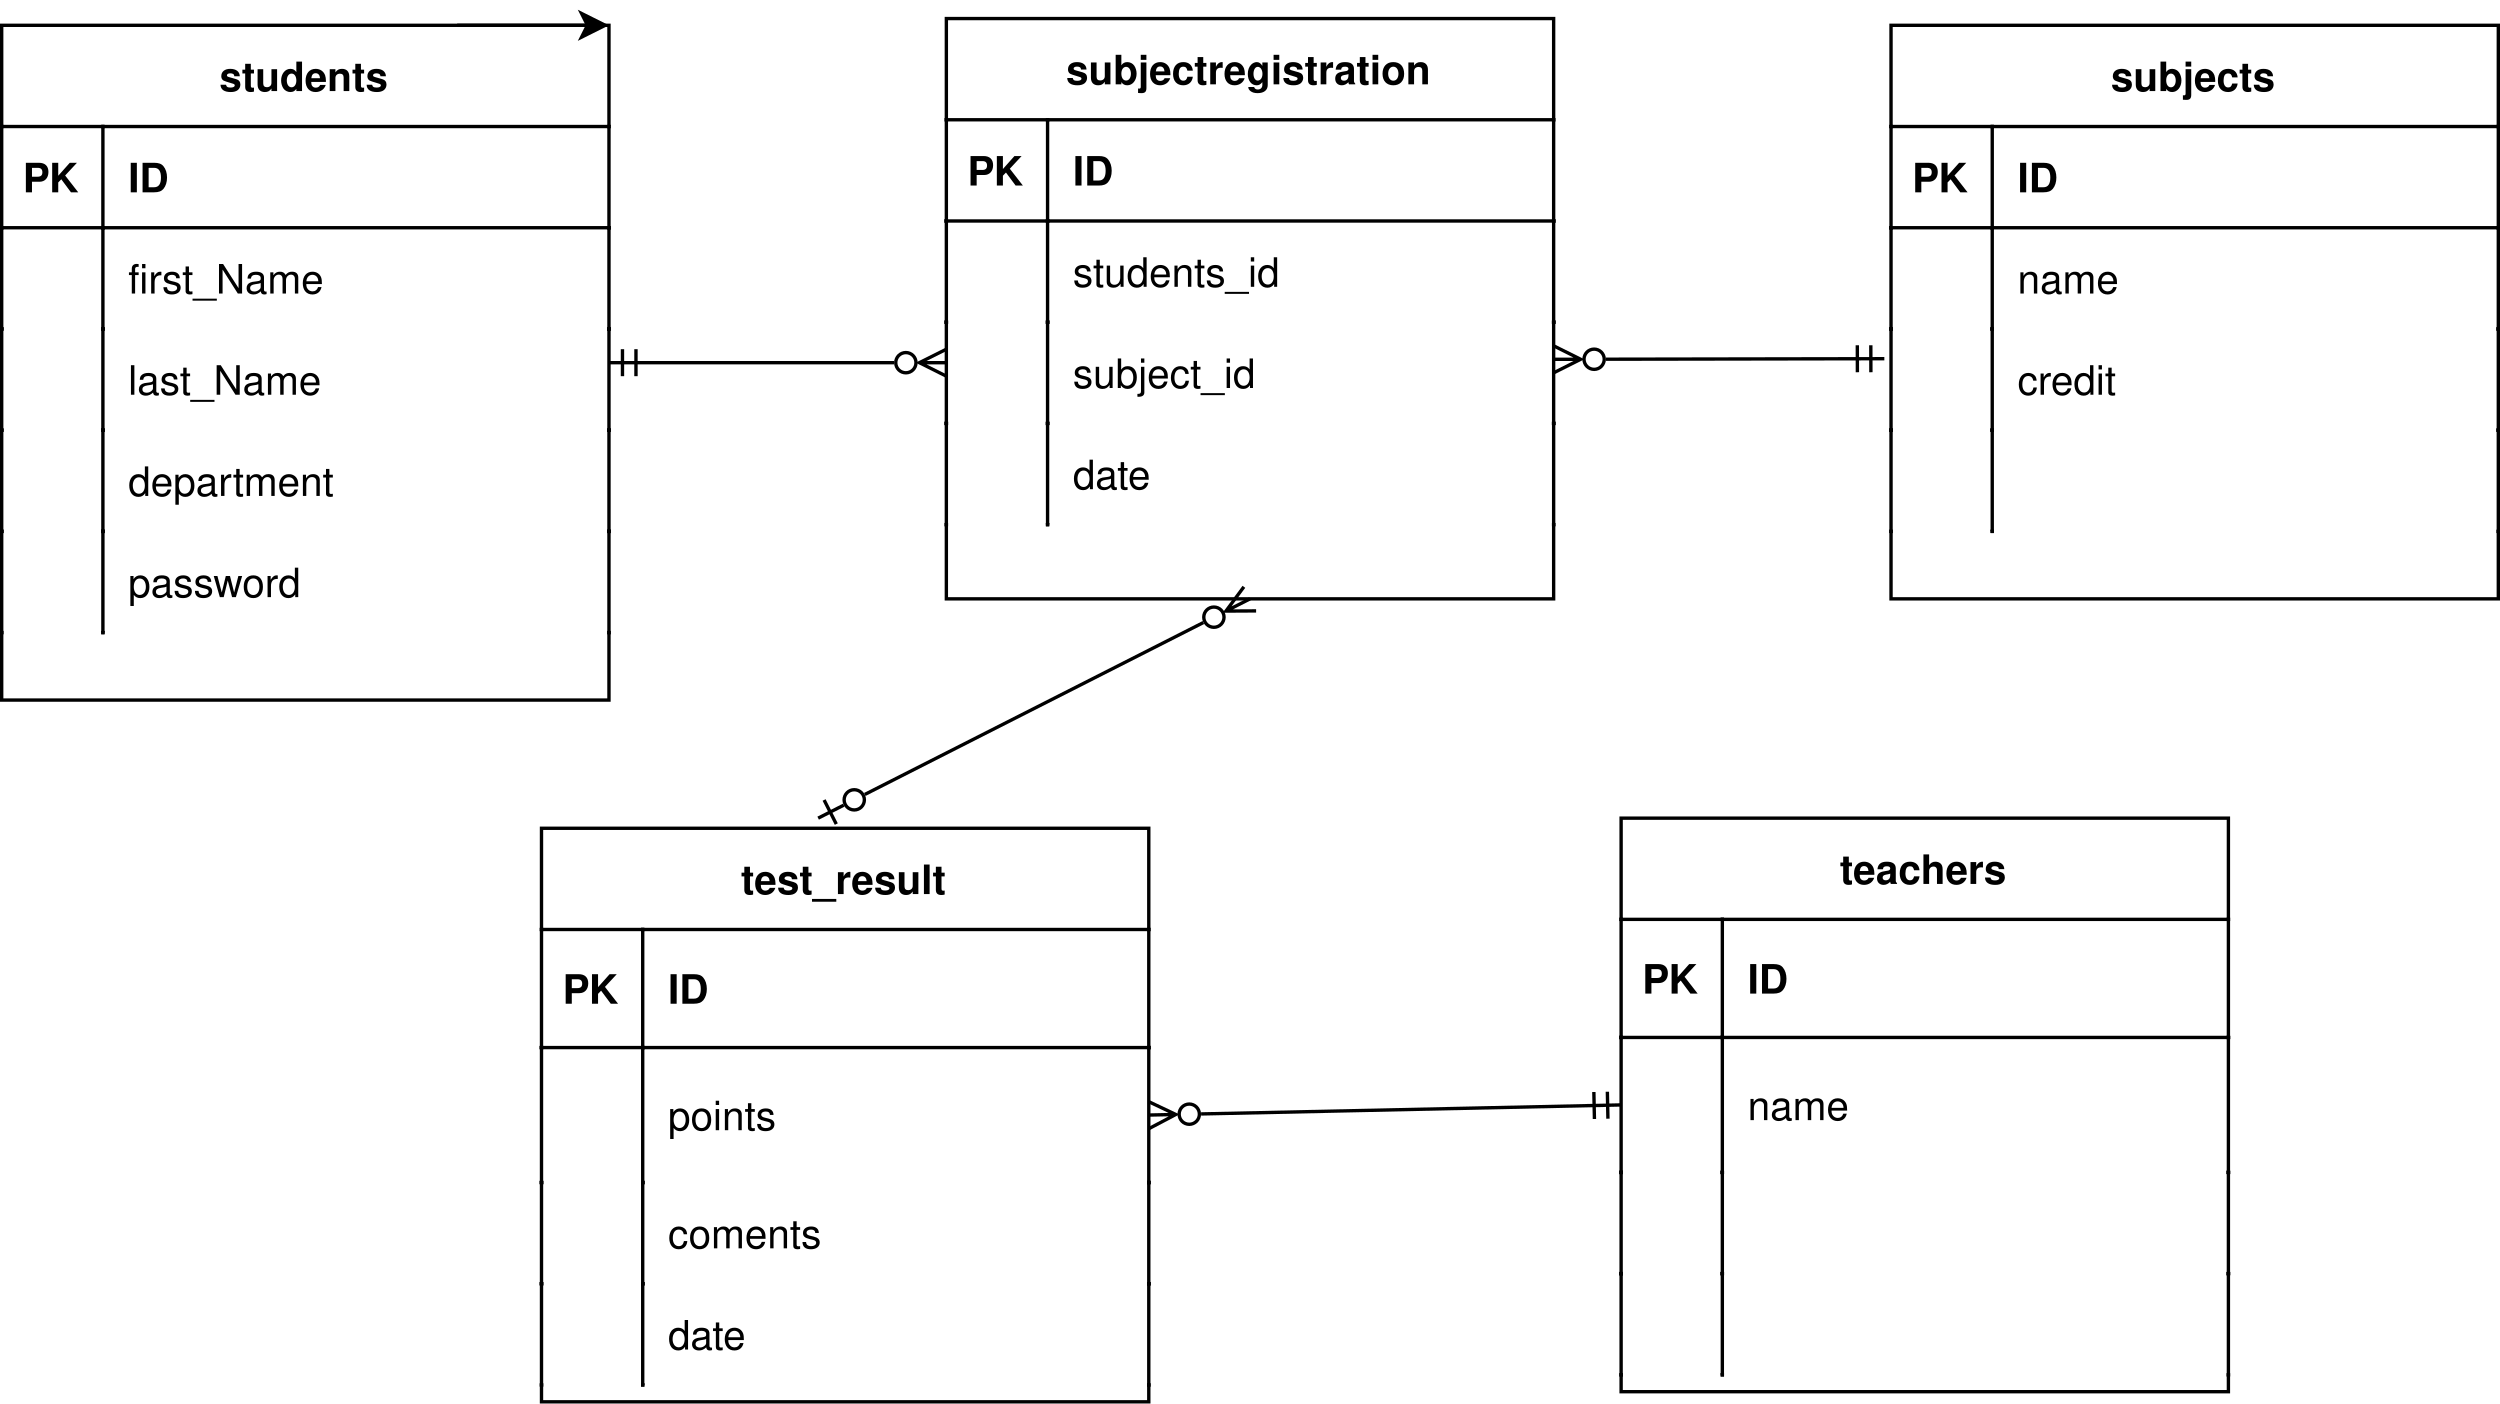
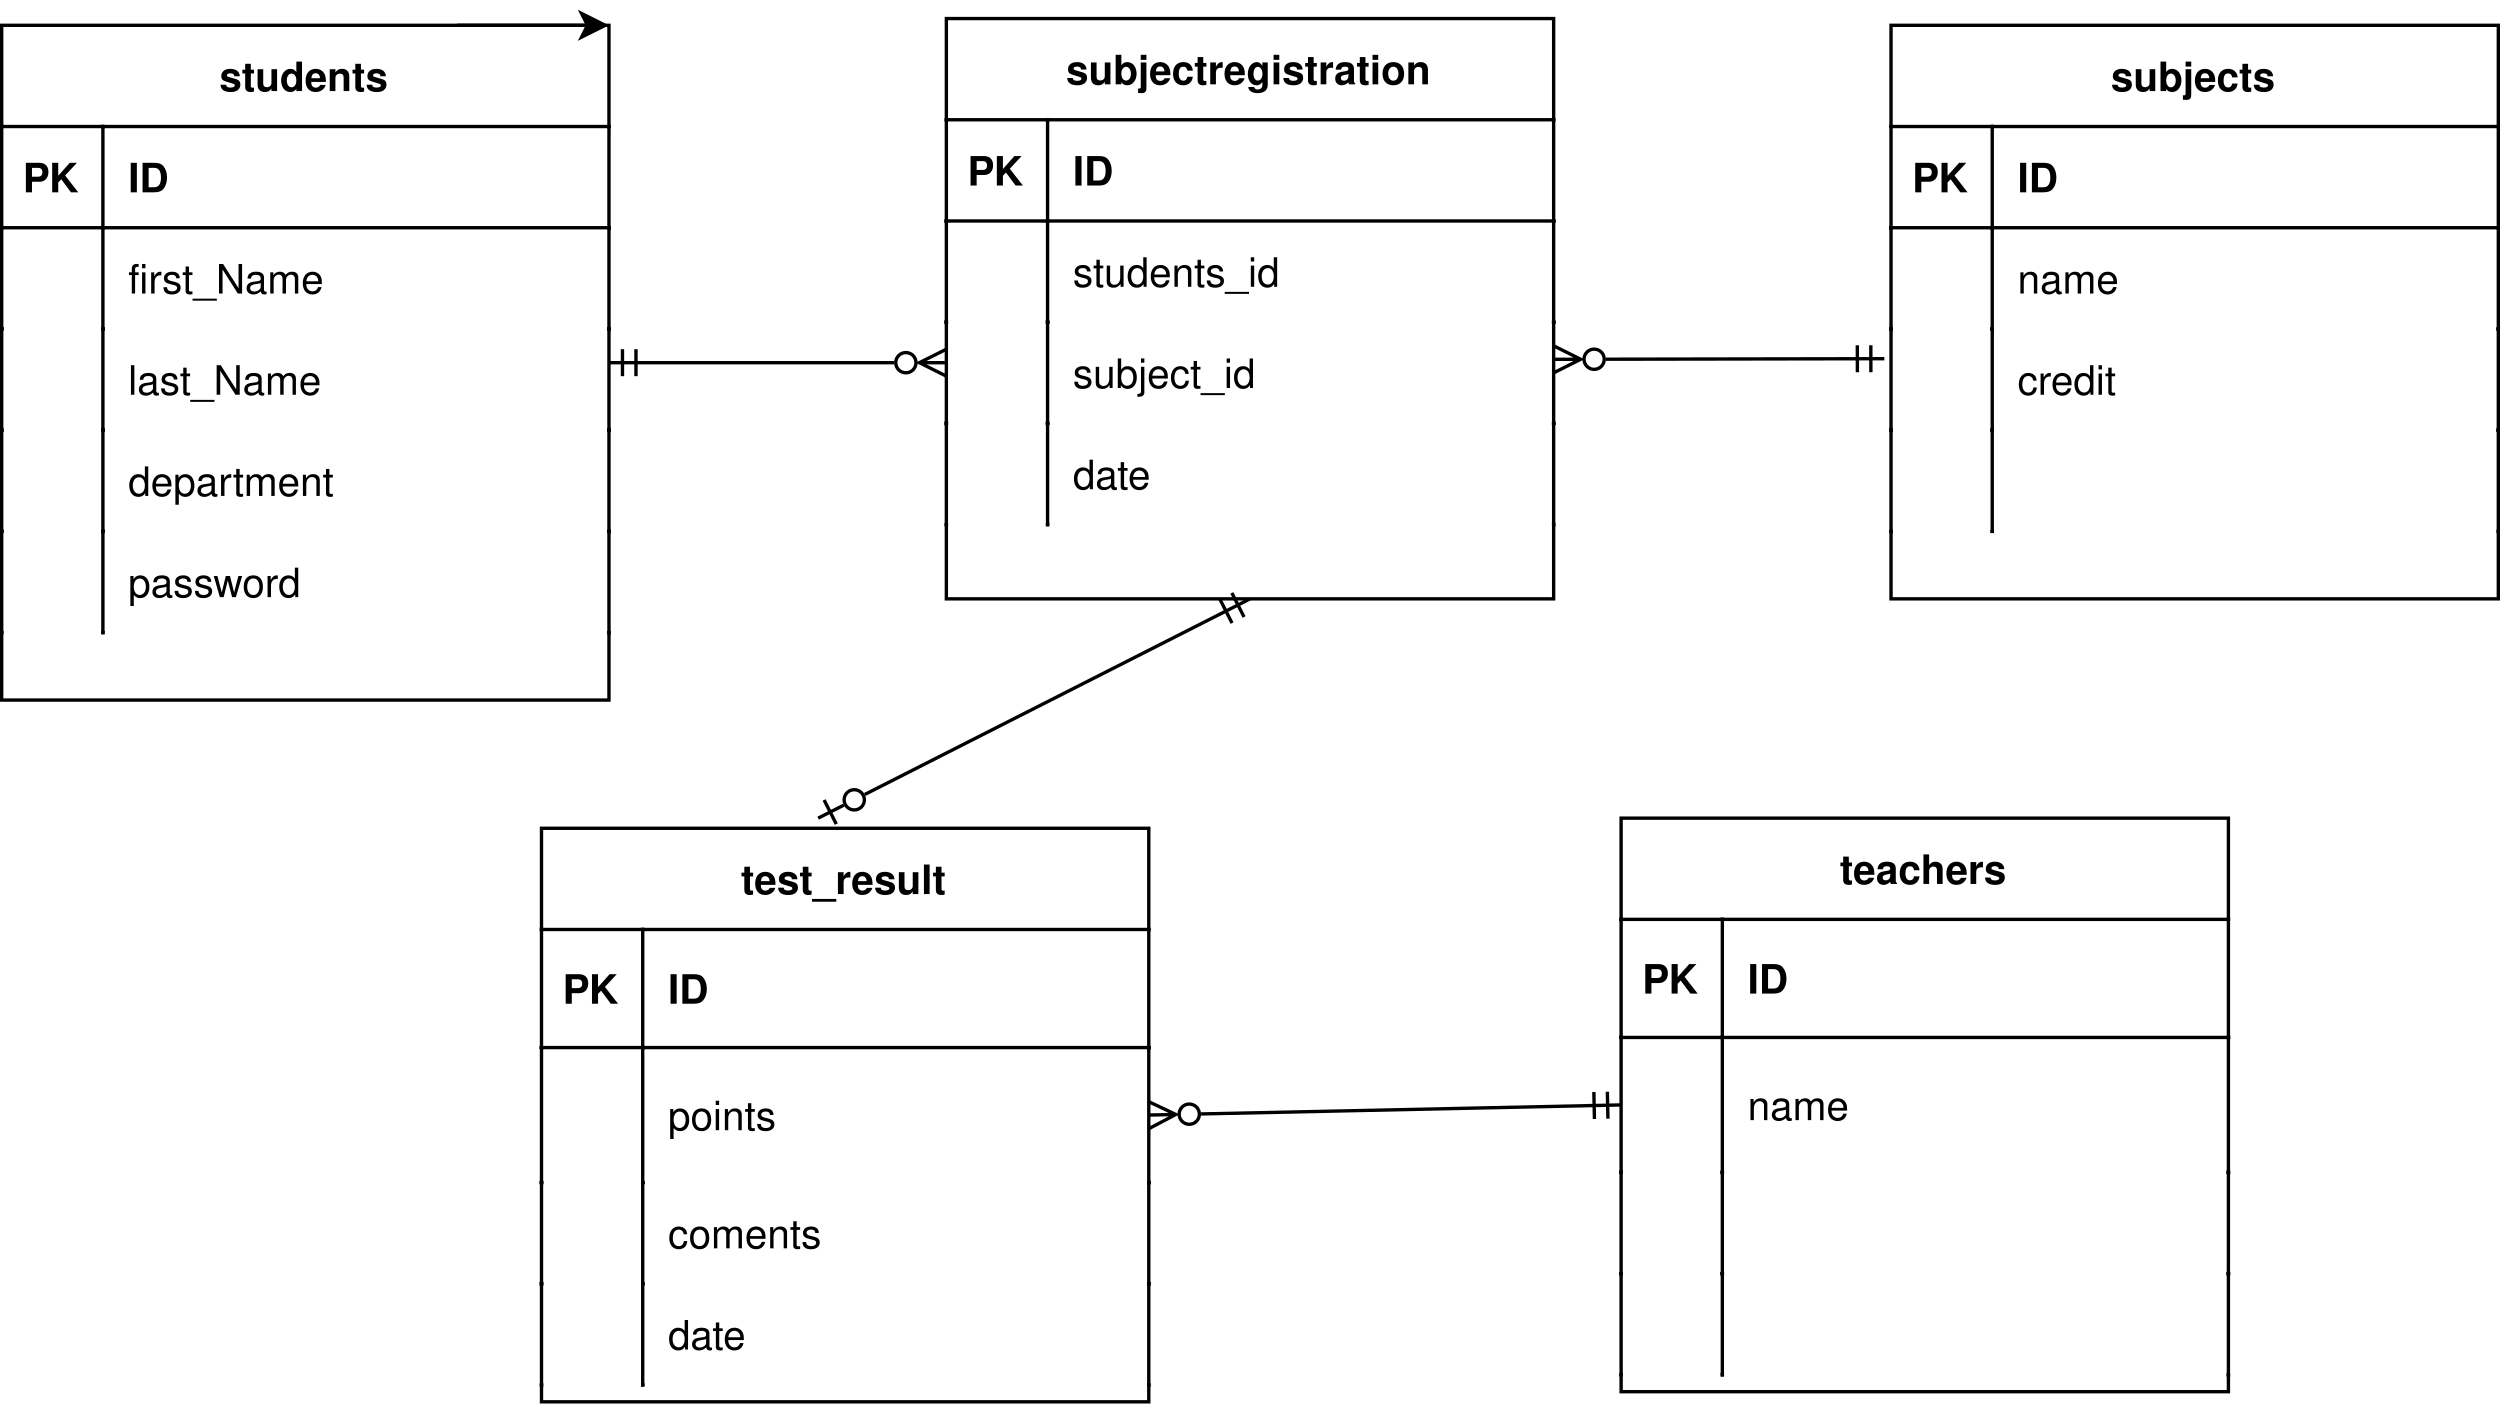
- <svg xmlns="http://www.w3.org/2000/svg" host="65bd71144e" version="1.1" width="741px" height="416px" viewBox="-0.5 -0.5 741 416" content="&lt;mxfile&gt;&lt;diagram id=&quot;-GBpEVrrF6LNIqLnKOfF&quot; name=&quot;ページ1&quot;&gt;7V1dj5s4FP01edwRhpCQx51M213tdLdqK237VLnBk7AiOAJnJumvXzvYfDlJbWAoMVSjChtjzD3XB/se7Eyc5fbwLoa7zXvso3BiW/5h4jxMbHvhzun/LOOYZsw8O81Yx4GfZoE841PwA/FMi+fuAx8lpYIE45AEu3LmCkcRWpFSHoxj/FIu9oTD8l13cI2kjE8rGMq5/wY+2aS5nj3P8/9AwXoj7gxmi/TMForC/EmSDfTxSyHLeTNxljHGJD3aHpYoZLYTdkmve3vhbNawGEVE5QLe4mcY7vmzJWTv04sT3j5yFA9Nm7pjhwR+Z1n3CYEx4dg4Fs2g1iYwiFBMM8ApHYZwlwSn4mnOJgj9R3jEeyIqEqn7p+CA/I8pNKwsRemRVsaSrPInWvkn3hh2GobBOqLHK9pWdsf7GCW0LY8wIbyEbApunWcUE3QoZHHTvEN4i0h8pEX42SlHibspEKi95KADj+dtCoDbFs+E3NHWWdU5FvSAw3EeGk+C5iIk9CFJAMOP1NdhtD6hUzY+s6Af491nGK8R4Rk7HDDbvXk+wc3NHIThEoeYYRjhiNVE8I6fDNGTuPY7JgRvBVT8ybNKT0/t3tM/aoeldedOXNrcJU2DPE3/WPGYLHGUkJh6DqsDUQBfEAPxDIBzZQA5Yo4iYE4LeC0kvD78pYfYiaxgjpg2GFYFjGqnwdRyT+GJbzaBT7v5WSt7ylYumNXRtCqvLDeAdm0wpM4bQYLu8T7yEwmqrJ1K6IlXSwG+Px9+MXyC49Ky98kOroJo/ZheOavg674CvofLvchtFW+l6loGHEiA95Ffqz7RL36ddcivwG4IWOv9E/mBqE+dXYH6KMQkenUk8J6COCHf/oZb1HeabR1Yk3lVTHVGGlWn0UWHNDq39PDpB2sKrxoWa87lMUoIjSJNDVxNJs25O5KmLmkqR2NaYc3ZLbKmcKuBsaYc1PQRQ2nLDGMEbWoAazJtAtcbeVObN90OeRO4mtOBfhBn5ljDYk4g4jkF6tzBJHnBsW8GceoAazJzOjMJ6GT//T/avlH4m7C4Zk3lD8xbIE1HHsD08TXXqfSXOWwvtT9HFmtvVPxz1McTBr34HFm8NVX90wDY5BfgVB7p9JFjO51K6HNsl/rftKlg24+pReZ4gyLYqS2BFxkTxNaA1GhKlTXekVK1KbVLLXA6NYNSHWUjm0SprgTeKmb2M4RU1UE1mlTlQM1Iqtqk2qlWOG0avukJq6pb2SRWbfrZfW/5VB1Ok/lU3LEAJ/LXSMRROEIbsg15Z0GHgHxhUNzNXZ78KroVPX44FBNHkYhog76IGljia/FMftEpJa6SQeNT3gTv4xVvLScXIig8z2LPcRXXGIWQBM+oVHczdW9e25pFY4KrxjzpDb+zZVs0483HHyjGn/F7GB3FubcBayE3qF8t+c+pDfREqRjHx7qbul4Ro9+sOwvMfgLUKfUBxQG12En1UEfPk+ED4ov89gDkl35gb+G8Q9vijSci5LNKV0tbxa/K3YBaFB4LxfjL/cp97PJ9XLfiVWmNtT/wkDmai1cxWgdsEEECHF2k7QHpWI5dRhwAT20cBOZ2c3qYy1H1Po5du13Cpq4//wIdS9R7+zpW5nuDGr16cozcVB1LA2CTx7OgaQjPwPiAPsd2uo5Njtv94h5a7xO5qbKRDSJYcOa7Kb5hwjdapudM2zqyJjOrmMSMzNqEWbuUs7ymAmQ/mDVzvEExqycPZPik3hhi1QDWaGJtOgAaiXXSsaTlNVUhe8Ksg1wP551ZD0frNoRTx5Vwp2GWvMzqJ0KMLJRwSaWslFTEly2M/FRQqSovMjQ8FvXqqkYlxp2lRRWp/iKpGlJF1WC5VNEFeaTWblNAE6/aIliO2AUJ7KR4lXXKO3sxnbQpgRXlLvFhz2v7hVtZw2ODRT2/qC4GylYLvIJfuArhPC1HudxhVRnggpadCrjXPERIvZOCap7Jvuel3osOVNRQgTWTvQo4djdu5YCyN0zFggpdt6JudLco/BPL1rM9Ud1X87Ize0sSOjL9FqNkH17+fnBAwqld6fOOqyycthEiPrOZpN5wzUDlFGhsXKgrnbotYCZudvvaae5+zedJVyxbY55Uqa3tPeqGo57qQKw7b6oNuVJ1bWNuS5j3kWk7DUbVYNqZq8a00zbejo4Zcf7c9xrT7DWz6tNstba2u5w8x8m/KOwz1bYPqya11odZqbq2cR43tavBpMBSpNJWvkVxbnJfu8y1hhXIB2c2hlnh7dVf67gx6hyj+akdxn3t6lCn0yl13ubOds4wd7Y7s9+LOSKoDqhG86Ylz+YJgqsNisdt7egZt6JwioVZHUW1rdvYIKTbqHbmsv2MalvyZP1Wo9pWe9uE3FJU25I/tzM2qq0BsdFRbWvcNaQNpu00qm2ZsW1I7nvDimpb8jcV5uxwpwOq0TFtS3PSP/JoaQzSSWBGfKB1a7w5yBXroPHvcPaXM8cV6inC49izDmd2GswWv895Y5wJ1M1qFGf2bt/W1n5DVR1QgziTJmOMSbF4DHeb99hHrMT/&lt;/diagram&gt;&lt;/mxfile&gt;">
+ <svg xmlns="http://www.w3.org/2000/svg" host="65bd71144e" version="1.1" width="741px" height="416px" viewBox="-0.5 -0.5 741 416" content="&lt;mxfile&gt;&lt;diagram id=&quot;-GBpEVrrF6LNIqLnKOfF&quot; name=&quot;ページ1&quot;&gt;7V1dj5s4FP01edwRhpCQx51M213tdLdqK237VLnBk7AiOAJnJumvXxtsvpykdmAoMVSjKjbm4txzOdj3YGfiLLeHdzHcbd5jH4UT2/IPE+dhYtsLd07/ZxXHrGLm2VnFOg78rAoUFZ+CH4hXWrx2H/goqTQkGIck2FUrVziK0IpU6mAc45dqsyccVq+6g2skVXxawVCu/TfwySar9ex5Uf8HCtYbcWUwW2RHtlA05t8k2UAfv5SqnDcTZxljTLJP28MShcx3wi/ZeW/PHM07FqOIqJzAe/wMwz3/bgnZ+/TkhPePHMWXpl3dsY8EfmdV9wmBMeHYOBatoN4mMIhQTCtAWg5DuEuCtHlWswlC/xEe8Z4IQ6J0/xQckP8xg4a1pSg9UmOsyIw/UeOfeGfYYRgG64h+XtG+sivexyihfXmECeEtZFdw7zyjmKBDqYq75h3CW0TiI23Cj045SjxMgUDtpQAdeLxuUwLctngl5IG2zk0XWNAPHI7T0HgSNGchoV+SBDD8SGMdRusUnarzmQf9GO8+w3iNCK/Y4YD57s1zCjd3cxCGSxxihmGEI2aJ4B0/GKInce53TAjeCqj4N8+Npt/avad/1A9L686duLS7S1oGRZn+seYxWeIoITGNHGYDUQBfEAPxBIBzZQA5Yo4iYE4LeC0kvD78pYdYSlawQEwbDKsGRv2mwdRzT2HKN5vAp7f5SS97yl4uudXR9Co3VjhA2xoMafBGkKB7vI/8RIIq76cSeuLRUoLvz4dfDJ/guKztfbKDqyBaP2Znzmr4uq+A7+H8XeS2ireSuZYBBxLgfeTXekz0i19nHfIrsBsC1vr9ifxA2FNnV6A+CjGJXh0JvKcgTsi3v+EW9Z1mWwfWZF4VU52RRtVpdNEhjc4tPXz6wZoiqobFmnN5jBJCo0hTA1eTSXPujqSpS5rK2ZhWWHN2i6wpwmpgrCknNX3EUNoyxxhBmxrAmkybwPVG3tTmTbdD3gSu5nSgH8SZB9awmBOIfE6JOncwSV5w7JtBnDrAmsyczkwCOtl//4/2bxT+JiyveaXyB+YtkKYjD2D6+JjrVPrLA7aX2p8ji7U3Kv456uMJgx58jizemqr+aQBs8gNwKo90+sixnU4l9Dm2S/1v2lSw7cfUIg+8QRHs1JbAi4xJYmtAajSlyhrvSKnalNqlFjidmkGpjrKTTaJUVwJvFTP/GUKq6qAaTapyomYkVW1S7VQrnDZN3/SEVdW9bBKrNn3tvrd8qg6nyXwqrliCE/lrJPIoHKEN2Yb8ZkGHgHxhUNzNXV78Km4r+vnhUC4cRSGiHfoiLLDC1/KR4qS0JM6SQeNT3gTv4xXvLScXIii8qGLf4yKuMQohCZ5RxXYzdW9+tTfLzgQXnZnqDb+zZVu04s3HLYz8f1K76YG3Aese96ZfNPuBYvwZZw3pgUozDo51N3W9MkC/WXcWmP0EpbT0AcUBdVcqeahD58nYAfE6fnvo8VM/sEdwcTfb4nEn0uOz2n2W9YqfVcQA9Sg8lprxJ/uF69jV67huLaQyi1e/3SETNFeuYrQO2AiCBDg6y9kDErEcu4o4AJ7aIAjM7ebcMJdT6n0cuHa7fk1dfP4FIpawe/siVh57gxq6enKC3FQRSwNgkwezoGn+zsDkgD7HdrqITU7a/eI79Lr346bKTjaIYMGJl6b4bgnfaJueM23ryJrMrGISMzJrE2btUsvymqqP/WDWPPAGxayePJDhk3pjiFUDWKOJtekAaCTWScd6ltdUguwJsw5yMZx3YjEctW0Ip47L4NJhlrzG6icqjCyUvIfRcVJXSpSVFxkanot6dVWjluPOy8JEpr9IqoZkqJ4slwydkUeu2moKaOJVw6GC2EURrEDsjASWKl5VkfLOXkwnbUpgZblLvNXz2nHh1hbw2GBxXVzUVwLlSwVeIS5chXSeVqBoSaUnGeCMkJ2pt5ciROi8k5Jknmu+p3XeswFU1lCBNZOjCjh2N2HlgGo0TMVqCt2womF0tyj9E2vW8w1R3VeLshMbSxI6Mv0Wo2Qfnn95cEDCqV275x1XWThtI0V8YidJveGagcop0Ni1UFc6dVvATFzs9rXTIvyaz5MuePaKeVLNWtsb1A1HPdWBWHfedDXkSubaxtyWMO8j03aajLqCaWeuGtNO23g6Ombk+YvYa0yzl9yqT7N1a23fcvIcp3ijsM9U2z6smtR6PcxK5trGedzR7gomBZYilbbyLopzk5va5aE1rEQ+OLErzApvL/5Ux41R55jNz/wwbmp3DXU6nVLnbW5r5wxzW7sTm72YI4LqgGo0b1rybJ4guNqgeNzTjh5xawqnWJjVUVbbuo3dQbrNauch28+stiVP1m81q221t0fILWW1Lfl1O2Oz2hoQG53VtsYtQ9pg2k6z2pYZe4YUsTesrLYlv1NhzvZ2OqAandO2NCf9I49WxiCdJGbEC1q3xpuDXLEOGv8IZ385c1yhniE8jj2v4cxOk9nixzlvjDOBuluN4szebdra2g+oqgNqEGfSYowxKTeP4W7zHvuItfgf&lt;/diagram&gt;&lt;/mxfile&gt;">
  <defs>
    <clipPath id="mx-clip-0-37-30-30-0">
      <rect x="0" y="37" width="30" height="30" />
    </clipPath>
    <clipPath id="mx-clip-36-37-144-30-0">
      <rect x="36" y="37" width="144" height="30" />
    </clipPath>
    <clipPath id="mx-clip-36-67-144-30-0">
      <rect x="36" y="67" width="144" height="30" />
    </clipPath>
    <clipPath id="mx-clip-36-97-144-30-0">
      <rect x="36" y="97" width="144" height="30" />
    </clipPath>
    <clipPath id="mx-clip-36-127-144-30-0">
      <rect x="36" y="127" width="144" height="30" />
    </clipPath>
    <clipPath id="mx-clip-36-157-144-30-0">
      <rect x="36" y="157" width="144" height="30" />
    </clipPath>
    <clipPath id="mx-clip-560-37-30-30-0">
      <rect x="560" y="37" width="30" height="30" />
    </clipPath>
    <clipPath id="mx-clip-596-37-144-30-0">
      <rect x="596" y="37" width="144" height="30" />
    </clipPath>
    <clipPath id="mx-clip-596-67-144-30-0">
      <rect x="596" y="67" width="144" height="30" />
    </clipPath>
    <clipPath id="mx-clip-596-97-144-30-0">
      <rect x="596" y="97" width="144" height="30" />
    </clipPath>
    <clipPath id="mx-clip-280-35-30-30-0">
      <rect x="280" y="35" width="30" height="30" />
    </clipPath>
    <clipPath id="mx-clip-316-35-144-30-0">
      <rect x="316" y="35" width="144" height="30" />
    </clipPath>
    <clipPath id="mx-clip-316-65-144-30-0">
      <rect x="316" y="65" width="144" height="30" />
    </clipPath>
    <clipPath id="mx-clip-316-95-144-30-0">
      <rect x="316" y="95" width="144" height="30" />
    </clipPath>
    <clipPath id="mx-clip-316-125-144-30-0">
      <rect x="316" y="125" width="144" height="30" />
    </clipPath>
    <clipPath id="mx-clip-160-275-30-35-0">
      <rect x="160" y="275" width="30" height="35" />
    </clipPath>
    <clipPath id="mx-clip-196-275-144-35-0">
      <rect x="196" y="275" width="144" height="35" />
    </clipPath>
    <clipPath id="mx-clip-196-310-144-40-0">
      <rect x="196" y="310" width="144" height="40" />
    </clipPath>
    <clipPath id="mx-clip-196-350-144-30-0">
      <rect x="196" y="350" width="144" height="30" />
    </clipPath>
    <clipPath id="mx-clip-196-380-144-30-0">
      <rect x="196" y="380" width="144" height="30" />
    </clipPath>
    <clipPath id="mx-clip-480-272-30-35-0">
      <rect x="480" y="272" width="30" height="35" />
    </clipPath>
    <clipPath id="mx-clip-516-272-144-35-0">
      <rect x="516" y="272" width="144" height="35" />
    </clipPath>
    <clipPath id="mx-clip-516-307-144-40-0">
      <rect x="516" y="307" width="144" height="40" />
    </clipPath>
  </defs>
  <g>
    <path d="M 0 37 L 0 7 L 180 7 L 180 37" fill="rgb(255, 255, 255)" stroke="rgb(0, 0, 0)" stroke-miterlimit="10" pointer-events="all" />
    <path d="M 0 37 L 0 207 L 180 207 L 180 37" fill="none" stroke="rgb(0, 0, 0)" stroke-miterlimit="10" pointer-events="none" />
    <path d="M 0 37 L 180 37" fill="none" stroke="rgb(0, 0, 0)" stroke-miterlimit="10" pointer-events="none" />
    <path d="M 30 37 L 30 67 L 30 97 L 30 127 L 30 157 L 30 187" fill="none" stroke="rgb(0, 0, 0)" stroke-miterlimit="10" pointer-events="none" />
    <g fill="rgb(0, 0, 0)" font-family="Helvetica" font-weight="bold" pointer-events="none" text-anchor="middle" font-size="12px">
      <text x="89.5" y="26.5">
                students
            </text>
    </g>
    <path d="M 0 37 M 180 37 M 180 67 L 0 67" fill="none" stroke="rgb(0, 0, 0)" stroke-linecap="square" stroke-miterlimit="10" pointer-events="none" />
    <path d="M 0 37 M 30 37 M 30 67 M 0 67" fill="none" stroke="rgb(0, 0, 0)" stroke-linecap="square" stroke-miterlimit="10" pointer-events="none" />
    <g fill="rgb(0, 0, 0)" font-family="Helvetica" font-weight="bold" pointer-events="none" clip-path="url(#mx-clip-0-37-30-30-0)" text-anchor="middle" font-size="12px">
      <text x="14.5" y="56.5">
                PK
            </text>
    </g>
    <path d="M 30 37 M 180 37 M 180 67 M 30 67" fill="none" stroke="rgb(0, 0, 0)" stroke-linecap="square" stroke-miterlimit="10" pointer-events="none" />
    <g fill="rgb(0, 0, 0)" font-family="Helvetica" font-weight="bold" text-decoration="underline" pointer-events="none" clip-path="url(#mx-clip-36-37-144-30-0)" font-size="12px">
      <text x="37.5" y="56.5">
                ID
            </text>
    </g>
    <path d="M 0 67 M 180 67 M 180 97 M 0 97" fill="none" stroke="rgb(0, 0, 0)" stroke-linecap="square" stroke-miterlimit="10" pointer-events="none" />
    <path d="M 0 67 M 30 67 M 30 97 M 0 97" fill="none" stroke="rgb(0, 0, 0)" stroke-linecap="square" stroke-miterlimit="10" pointer-events="none" />
    <path d="M 30 67 M 180 67 M 180 97 M 30 97" fill="none" stroke="rgb(0, 0, 0)" stroke-linecap="square" stroke-miterlimit="10" pointer-events="none" />
    <g fill="rgb(0, 0, 0)" font-family="Helvetica" pointer-events="none" clip-path="url(#mx-clip-36-67-144-30-0)" font-size="12px">
      <text x="37.5" y="86.5">
                first_Name
            </text>
    </g>
    <path d="M 0 97 M 180 97 M 180 127 M 0 127" fill="none" stroke="rgb(0, 0, 0)" stroke-linecap="square" stroke-miterlimit="10" pointer-events="none" />
    <path d="M 0 97 M 30 97 M 30 127 M 0 127" fill="none" stroke="rgb(0, 0, 0)" stroke-linecap="square" stroke-miterlimit="10" pointer-events="none" />
    <path d="M 30 97 M 180 97 M 180 127 M 30 127" fill="none" stroke="rgb(0, 0, 0)" stroke-linecap="square" stroke-miterlimit="10" pointer-events="none" />
    <g fill="rgb(0, 0, 0)" font-family="Helvetica" pointer-events="none" clip-path="url(#mx-clip-36-97-144-30-0)" font-size="12px">
      <text x="37.5" y="116.5">
                last_Name
            </text>
    </g>
    <path d="M 0 127 M 180 127 M 180 157 M 0 157" fill="none" stroke="rgb(0, 0, 0)" stroke-linecap="square" stroke-miterlimit="10" pointer-events="none" />
    <path d="M 0 127 M 30 127 M 30 157 M 0 157" fill="none" stroke="rgb(0, 0, 0)" stroke-linecap="square" stroke-miterlimit="10" pointer-events="none" />
    <path d="M 30 127 M 180 127 M 180 157 M 30 157" fill="none" stroke="rgb(0, 0, 0)" stroke-linecap="square" stroke-miterlimit="10" pointer-events="none" />
    <g fill="rgb(0, 0, 0)" font-family="Helvetica" pointer-events="none" clip-path="url(#mx-clip-36-127-144-30-0)" font-size="12px">
      <text x="37.5" y="146.5">
                department
            </text>
    </g>
    <path d="M 0 157 M 180 157 M 180 187 M 0 187" fill="none" stroke="rgb(0, 0, 0)" stroke-linecap="square" stroke-miterlimit="10" pointer-events="none" />
    <path d="M 0 157 M 30 157 M 30 187 M 0 187" fill="none" stroke="rgb(0, 0, 0)" stroke-linecap="square" stroke-miterlimit="10" pointer-events="none" />
    <path d="M 30 157 M 180 157 M 180 187 M 30 187" fill="none" stroke="rgb(0, 0, 0)" stroke-linecap="square" stroke-miterlimit="10" pointer-events="none" />
    <g fill="rgb(0, 0, 0)" font-family="Helvetica" pointer-events="none" clip-path="url(#mx-clip-36-157-144-30-0)" font-size="12px">
      <text x="37.5" y="176.5">
                password
            </text>
    </g>
    <path d="M 560 37 L 560 7 L 740 7 L 740 37" fill="rgb(255, 255, 255)" stroke="rgb(0, 0, 0)" stroke-miterlimit="10" pointer-events="none" />
    <path d="M 560 37 L 560 177 L 740 177 L 740 37" fill="none" stroke="rgb(0, 0, 0)" stroke-miterlimit="10" pointer-events="none" />
    <path d="M 560 37 L 740 37" fill="none" stroke="rgb(0, 0, 0)" stroke-miterlimit="10" pointer-events="none" />
    <path d="M 590 37 L 590 67 L 590 97 L 590 127 L 590 157" fill="none" stroke="rgb(0, 0, 0)" stroke-miterlimit="10" pointer-events="none" />
    <g fill="rgb(0, 0, 0)" font-family="Helvetica" font-weight="bold" pointer-events="none" text-anchor="middle" font-size="12px">
      <text x="649.5" y="26.5">
                subjects
            </text>
    </g>
    <path d="M 560 37 M 740 37 M 740 67 L 560 67" fill="none" stroke="rgb(0, 0, 0)" stroke-linecap="square" stroke-miterlimit="10" pointer-events="none" />
    <path d="M 560 37 M 590 37 M 590 67 M 560 67" fill="none" stroke="rgb(0, 0, 0)" stroke-linecap="square" stroke-miterlimit="10" pointer-events="none" />
    <g fill="rgb(0, 0, 0)" font-family="Helvetica" font-weight="bold" pointer-events="none" clip-path="url(#mx-clip-560-37-30-30-0)" text-anchor="middle" font-size="12px">
      <text x="574.5" y="56.5">
                PK
            </text>
    </g>
    <path d="M 590 37 M 740 37 M 740 67 M 590 67" fill="none" stroke="rgb(0, 0, 0)" stroke-linecap="square" stroke-miterlimit="10" pointer-events="none" />
    <g fill="rgb(0, 0, 0)" font-family="Helvetica" font-weight="bold" text-decoration="underline" pointer-events="none" clip-path="url(#mx-clip-596-37-144-30-0)" font-size="12px">
      <text x="597.5" y="56.5">
                ID
            </text>
    </g>
    <path d="M 560 67 M 740 67 M 740 97 M 560 97" fill="none" stroke="rgb(0, 0, 0)" stroke-linecap="square" stroke-miterlimit="10" pointer-events="none" />
    <path d="M 560 67 M 590 67 M 590 97 M 560 97" fill="none" stroke="rgb(0, 0, 0)" stroke-linecap="square" stroke-miterlimit="10" pointer-events="none" />
    <path d="M 590 67 M 740 67 M 740 97 M 590 97" fill="none" stroke="rgb(0, 0, 0)" stroke-linecap="square" stroke-miterlimit="10" pointer-events="none" />
    <g fill="rgb(0, 0, 0)" font-family="Helvetica" pointer-events="none" clip-path="url(#mx-clip-596-67-144-30-0)" font-size="12px">
      <text x="597.5" y="86.5">
                name
            </text>
    </g>
    <path d="M 560 97 M 740 97 M 740 127 M 560 127" fill="none" stroke="rgb(0, 0, 0)" stroke-linecap="square" stroke-miterlimit="10" pointer-events="none" />
    <path d="M 560 97 M 590 97 M 590 127 M 560 127" fill="none" stroke="rgb(0, 0, 0)" stroke-linecap="square" stroke-miterlimit="10" pointer-events="none" />
    <path d="M 590 97 M 740 97 M 740 127 M 590 127" fill="none" stroke="rgb(0, 0, 0)" stroke-linecap="square" stroke-miterlimit="10" pointer-events="none" />
    <g fill="rgb(0, 0, 0)" font-family="Helvetica" pointer-events="none" clip-path="url(#mx-clip-596-97-144-30-0)" font-size="12px">
      <text x="597.5" y="116.5">
                credit
            </text>
    </g>
    <path d="M 560 127 M 740 127 M 740 157 M 560 157" fill="none" stroke="rgb(0, 0, 0)" stroke-linecap="square" stroke-miterlimit="10" pointer-events="none" />
    <path d="M 560 127 M 590 127 M 590 157 M 560 157" fill="none" stroke="rgb(0, 0, 0)" stroke-linecap="square" stroke-miterlimit="10" pointer-events="none" />
    <path d="M 590 127 M 740 127 M 740 157 M 590 157" fill="none" stroke="rgb(0, 0, 0)" stroke-linecap="square" stroke-miterlimit="10" pointer-events="none" />
    <path d="M 135 7 L 173.63 7" fill="none" stroke="rgb(0, 0, 0)" stroke-miterlimit="10" pointer-events="none" />
    <path d="M 178.88 7 L 171.88 10.5 L 173.63 7 L 171.88 3.5 Z" fill="rgb(0, 0, 0)" stroke="rgb(0, 0, 0)" stroke-miterlimit="10" pointer-events="none" />
-     <path d="M 356.18 184.02 L 255.82 234.98" fill="none" stroke="rgb(0, 0, 0)" stroke-miterlimit="10" pointer-events="none" />
-     <ellipse cx="359.3" cy="182.43" rx="3" ry="3" fill="none" stroke="rgb(0, 0, 0)" pointer-events="none" />
-     <path d="M 368.19 173.43 L 362.87 180.62 L 371.81 180.57 M 362.87 180.62 L 370 177" fill="none" stroke="rgb(0, 0, 0)" stroke-miterlimit="10" pointer-events="none" />
+     <path d="M 370 177 L 255.82 234.98" fill="none" stroke="rgb(0, 0, 0)" stroke-miterlimit="10" pointer-events="none" />
+     <path d="M 368.24 182.38 L 364.62 175.24 M 364.68 184.19 L 361.06 177.06" fill="none" stroke="rgb(0, 0, 0)" stroke-miterlimit="10" pointer-events="none" />
    <ellipse cx="252.7" cy="236.57" rx="3" ry="3" fill="none" stroke="rgb(0, 0, 0)" pointer-events="none" />
    <path d="M 243.76 236.62 L 247.38 243.76 M 249.58 238.15 L 242 242" fill="none" stroke="rgb(0, 0, 0)" stroke-miterlimit="10" pointer-events="none" />
    <path d="M 280 35 L 280 5 L 460 5 L 460 35" fill="rgb(255, 255, 255)" stroke="rgb(0, 0, 0)" stroke-miterlimit="10" pointer-events="none" />
    <path d="M 280 35 L 280 177 L 460 177 L 460 35" fill="none" stroke="rgb(0, 0, 0)" stroke-miterlimit="10" pointer-events="none" />
    <path d="M 280 35 L 460 35" fill="none" stroke="rgb(0, 0, 0)" stroke-miterlimit="10" pointer-events="none" />
    <path d="M 310 35 L 310 65 L 310 95 L 310 125 L 310 155" fill="none" stroke="rgb(0, 0, 0)" stroke-miterlimit="10" pointer-events="none" />
    <g fill="rgb(0, 0, 0)" font-family="Helvetica" font-weight="bold" pointer-events="none" text-anchor="middle" font-size="12px">
      <text x="369.5" y="24.5">
                subjectregistration
            </text>
    </g>
    <path d="M 280 35 M 460 35 M 460 65 L 280 65" fill="none" stroke="rgb(0, 0, 0)" stroke-linecap="square" stroke-miterlimit="10" pointer-events="none" />
    <path d="M 280 35 M 310 35 M 310 65 M 280 65" fill="none" stroke="rgb(0, 0, 0)" stroke-linecap="square" stroke-miterlimit="10" pointer-events="none" />
    <g fill="rgb(0, 0, 0)" font-family="Helvetica" font-weight="bold" pointer-events="none" clip-path="url(#mx-clip-280-35-30-30-0)" text-anchor="middle" font-size="12px">
      <text x="294.5" y="54.5">
                PK
            </text>
    </g>
    <path d="M 310 35 M 460 35 M 460 65 M 310 65" fill="none" stroke="rgb(0, 0, 0)" stroke-linecap="square" stroke-miterlimit="10" pointer-events="none" />
    <g fill="rgb(0, 0, 0)" font-family="Helvetica" font-weight="bold" text-decoration="underline" pointer-events="none" clip-path="url(#mx-clip-316-35-144-30-0)" font-size="12px">
      <text x="317.5" y="54.5">
                ID
            </text>
    </g>
    <path d="M 280 65 M 460 65 M 460 95 M 280 95" fill="none" stroke="rgb(0, 0, 0)" stroke-linecap="square" stroke-miterlimit="10" pointer-events="none" />
    <path d="M 280 65 M 310 65 M 310 95 M 280 95" fill="none" stroke="rgb(0, 0, 0)" stroke-linecap="square" stroke-miterlimit="10" pointer-events="none" />
    <path d="M 310 65 M 460 65 M 460 95 M 310 95" fill="none" stroke="rgb(0, 0, 0)" stroke-linecap="square" stroke-miterlimit="10" pointer-events="none" />
    <g fill="rgb(0, 0, 0)" font-family="Helvetica" pointer-events="none" clip-path="url(#mx-clip-316-65-144-30-0)" font-size="12px">
      <text x="317.5" y="84.5">
                students_id
            </text>
    </g>
    <path d="M 280 95 M 460 95 M 460 125 M 280 125" fill="none" stroke="rgb(0, 0, 0)" stroke-linecap="square" stroke-miterlimit="10" pointer-events="none" />
    <path d="M 280 95 M 310 95 M 310 125 M 280 125" fill="none" stroke="rgb(0, 0, 0)" stroke-linecap="square" stroke-miterlimit="10" pointer-events="none" />
    <path d="M 310 95 M 460 95 M 460 125 M 310 125" fill="none" stroke="rgb(0, 0, 0)" stroke-linecap="square" stroke-miterlimit="10" pointer-events="none" />
    <g fill="rgb(0, 0, 0)" font-family="Helvetica" pointer-events="none" clip-path="url(#mx-clip-316-95-144-30-0)" font-size="12px">
      <text x="317.5" y="114.5">
                subject_id
            </text>
    </g>
    <path d="M 280 125 M 460 125 M 460 155 M 280 155" fill="none" stroke="rgb(0, 0, 0)" stroke-linecap="square" stroke-miterlimit="10" pointer-events="none" />
    <path d="M 280 125 M 310 125 M 310 155 M 280 155" fill="none" stroke="rgb(0, 0, 0)" stroke-linecap="square" stroke-miterlimit="10" pointer-events="none" />
    <path d="M 310 125 M 460 125 M 460 155 M 310 155" fill="none" stroke="rgb(0, 0, 0)" stroke-linecap="square" stroke-miterlimit="10" pointer-events="none" />
    <g fill="rgb(0, 0, 0)" font-family="Helvetica" pointer-events="none" clip-path="url(#mx-clip-316-125-144-30-0)" font-size="12px">
      <text x="317.5" y="144.5">
                date
            </text>
    </g>
    <path d="M 180 107 L 264.5 107" fill="none" stroke="rgb(0, 0, 0)" stroke-miterlimit="10" pointer-events="none" />
    <path d="M 184 103 L 184 111 M 188 103 L 188 111" fill="none" stroke="rgb(0, 0, 0)" stroke-miterlimit="10" pointer-events="none" />
    <ellipse cx="268" cy="107" rx="3" ry="3" fill="none" stroke="rgb(0, 0, 0)" pointer-events="none" />
    <path d="M 280 103 L 272 107 L 280 111 M 272 107 L 280 107" fill="none" stroke="rgb(0, 0, 0)" stroke-miterlimit="10" pointer-events="none" />
    <path d="M 475.5 105.97 L 558.02 105.82" fill="none" stroke="rgb(0, 0, 0)" stroke-miterlimit="10" pointer-events="none" />
    <ellipse cx="472" cy="105.98" rx="3" ry="3" fill="none" stroke="rgb(0, 0, 0)" pointer-events="none" />
    <path d="M 460.01 110 L 468 105.99 L 459.99 102 M 468 105.99 L 460 106" fill="none" stroke="rgb(0, 0, 0)" stroke-miterlimit="10" pointer-events="none" />
    <path d="M 554.03 109.83 L 554.01 101.83 M 550.03 109.83 L 550.01 101.83" fill="none" stroke="rgb(0, 0, 0)" stroke-miterlimit="10" pointer-events="none" />
    <path d="M 480 327 L 355.5 329.67" fill="none" stroke="rgb(0, 0, 0)" stroke-miterlimit="10" pointer-events="none" />
    <path d="M 476.09 331.08 L 475.92 323.09 M 472.09 331.17 L 471.92 323.17" fill="none" stroke="rgb(0, 0, 0)" stroke-miterlimit="10" pointer-events="none" />
    <ellipse cx="352" cy="329.74" rx="3" ry="3" fill="none" stroke="rgb(0, 0, 0)" pointer-events="none" />
    <path d="M 340.09 334 L 348 329.83 L 339.91 326 M 348 329.83 L 340 330" fill="none" stroke="rgb(0, 0, 0)" stroke-miterlimit="10" pointer-events="none" />
    <path d="M 160 275 L 160 245 L 340 245 L 340 275" fill="rgb(255, 255, 255)" stroke="rgb(0, 0, 0)" stroke-miterlimit="10" pointer-events="none" />
    <path d="M 160 275 L 160 415 L 340 415 L 340 275" fill="none" stroke="rgb(0, 0, 0)" stroke-miterlimit="10" pointer-events="none" />
    <path d="M 160 275 L 340 275" fill="none" stroke="rgb(0, 0, 0)" stroke-miterlimit="10" pointer-events="none" />
    <path d="M 190 275 L 190 310 L 190 350 L 190 380 L 190 410" fill="none" stroke="rgb(0, 0, 0)" stroke-miterlimit="10" pointer-events="none" />
    <g fill="rgb(0, 0, 0)" font-family="Helvetica" font-weight="bold" pointer-events="none" text-anchor="middle" font-size="12px">
      <text x="249.5" y="264.5">
                test_result
            </text>
    </g>
    <path d="M 160 275 M 340 275 M 340 310 L 160 310" fill="none" stroke="rgb(0, 0, 0)" stroke-linecap="square" stroke-miterlimit="10" pointer-events="none" />
    <path d="M 160 275 M 190 275 M 190 310 M 160 310" fill="none" stroke="rgb(0, 0, 0)" stroke-linecap="square" stroke-miterlimit="10" pointer-events="none" />
    <g fill="rgb(0, 0, 0)" font-family="Helvetica" font-weight="bold" pointer-events="none" clip-path="url(#mx-clip-160-275-30-35-0)" text-anchor="middle" font-size="12px">
      <text x="174.5" y="297">
                PK
            </text>
    </g>
    <path d="M 190 275 M 340 275 M 340 310 M 190 310" fill="none" stroke="rgb(0, 0, 0)" stroke-linecap="square" stroke-miterlimit="10" pointer-events="none" />
    <g fill="rgb(0, 0, 0)" font-family="Helvetica" font-weight="bold" text-decoration="underline" pointer-events="none" clip-path="url(#mx-clip-196-275-144-35-0)" font-size="12px">
      <text x="197.5" y="297">
                ID
            </text>
    </g>
    <path d="M 160 310 M 340 310 M 340 350 M 160 350" fill="none" stroke="rgb(0, 0, 0)" stroke-linecap="square" stroke-miterlimit="10" pointer-events="none" />
    <path d="M 160 310 M 190 310 M 190 350 M 160 350" fill="none" stroke="rgb(0, 0, 0)" stroke-linecap="square" stroke-miterlimit="10" pointer-events="none" />
    <path d="M 190 310 M 340 310 M 340 350 M 190 350" fill="none" stroke="rgb(0, 0, 0)" stroke-linecap="square" stroke-miterlimit="10" pointer-events="none" />
    <g fill="rgb(0, 0, 0)" font-family="Helvetica" pointer-events="none" clip-path="url(#mx-clip-196-310-144-40-0)" font-size="12px">
      <text x="197.5" y="334.5">
                points
            </text>
    </g>
    <path d="M 160 350 M 340 350 M 340 380 M 160 380" fill="none" stroke="rgb(0, 0, 0)" stroke-linecap="square" stroke-miterlimit="10" pointer-events="none" />
    <path d="M 160 350 M 190 350 M 190 380 M 160 380" fill="none" stroke="rgb(0, 0, 0)" stroke-linecap="square" stroke-miterlimit="10" pointer-events="none" />
    <path d="M 190 350 M 340 350 M 340 380 M 190 380" fill="none" stroke="rgb(0, 0, 0)" stroke-linecap="square" stroke-miterlimit="10" pointer-events="none" />
    <g fill="rgb(0, 0, 0)" font-family="Helvetica" pointer-events="none" clip-path="url(#mx-clip-196-350-144-30-0)" font-size="12px">
      <text x="197.5" y="369.5">
                coments
            </text>
    </g>
    <path d="M 160 380 M 340 380 M 340 410 M 160 410" fill="none" stroke="rgb(0, 0, 0)" stroke-linecap="square" stroke-miterlimit="10" pointer-events="none" />
    <path d="M 160 380 M 190 380 M 190 410 M 160 410" fill="none" stroke="rgb(0, 0, 0)" stroke-linecap="square" stroke-miterlimit="10" pointer-events="none" />
    <path d="M 190 380 M 340 380 M 340 410 M 190 410" fill="none" stroke="rgb(0, 0, 0)" stroke-linecap="square" stroke-miterlimit="10" pointer-events="none" />
    <g fill="rgb(0, 0, 0)" font-family="Helvetica" pointer-events="none" clip-path="url(#mx-clip-196-380-144-30-0)" font-size="12px">
      <text x="197.5" y="399.5">
                date
            </text>
    </g>
    <path d="M 480 272 L 480 242 L 660 242 L 660 272" fill="rgb(255, 255, 255)" stroke="rgb(0, 0, 0)" stroke-miterlimit="10" pointer-events="none" />
    <path d="M 480 272 L 480 412 L 660 412 L 660 272" fill="none" stroke="rgb(0, 0, 0)" stroke-miterlimit="10" pointer-events="none" />
    <path d="M 480 272 L 660 272" fill="none" stroke="rgb(0, 0, 0)" stroke-miterlimit="10" pointer-events="none" />
    <path d="M 510 272 L 510 307 L 510 347 L 510 377 L 510 407" fill="none" stroke="rgb(0, 0, 0)" stroke-miterlimit="10" pointer-events="none" />
    <g fill="rgb(0, 0, 0)" font-family="Helvetica" font-weight="bold" pointer-events="none" text-anchor="middle" font-size="12px">
      <text x="569.5" y="261.5">
                teachers
            </text>
    </g>
    <path d="M 480 272 M 660 272 M 660 307 L 480 307" fill="none" stroke="rgb(0, 0, 0)" stroke-linecap="square" stroke-miterlimit="10" pointer-events="none" />
    <path d="M 480 272 M 510 272 M 510 307 M 480 307" fill="none" stroke="rgb(0, 0, 0)" stroke-linecap="square" stroke-miterlimit="10" pointer-events="none" />
    <g fill="rgb(0, 0, 0)" font-family="Helvetica" font-weight="bold" pointer-events="none" clip-path="url(#mx-clip-480-272-30-35-0)" text-anchor="middle" font-size="12px">
      <text x="494.5" y="294">
                PK
            </text>
    </g>
    <path d="M 510 272 M 660 272 M 660 307 M 510 307" fill="none" stroke="rgb(0, 0, 0)" stroke-linecap="square" stroke-miterlimit="10" pointer-events="none" />
    <g fill="rgb(0, 0, 0)" font-family="Helvetica" font-weight="bold" text-decoration="underline" pointer-events="none" clip-path="url(#mx-clip-516-272-144-35-0)" font-size="12px">
      <text x="517.5" y="294">
                ID
            </text>
    </g>
    <path d="M 480 307 M 660 307 M 660 347 M 480 347" fill="none" stroke="rgb(0, 0, 0)" stroke-linecap="square" stroke-miterlimit="10" pointer-events="none" />
    <path d="M 480 307 M 510 307 M 510 347 M 480 347" fill="none" stroke="rgb(0, 0, 0)" stroke-linecap="square" stroke-miterlimit="10" pointer-events="none" />
    <path d="M 510 307 M 660 307 M 660 347 M 510 347" fill="none" stroke="rgb(0, 0, 0)" stroke-linecap="square" stroke-miterlimit="10" pointer-events="none" />
    <g fill="rgb(0, 0, 0)" font-family="Helvetica" pointer-events="none" clip-path="url(#mx-clip-516-307-144-40-0)" font-size="12px">
      <text x="517.5" y="331.5">
                name
            </text>
    </g>
    <path d="M 480 347 M 660 347 M 660 377 M 480 377" fill="none" stroke="rgb(0, 0, 0)" stroke-linecap="square" stroke-miterlimit="10" pointer-events="none" />
    <path d="M 480 347 M 510 347 M 510 377 M 480 377" fill="none" stroke="rgb(0, 0, 0)" stroke-linecap="square" stroke-miterlimit="10" pointer-events="none" />
    <path d="M 510 347 M 660 347 M 660 377 M 510 377" fill="none" stroke="rgb(0, 0, 0)" stroke-linecap="square" stroke-miterlimit="10" pointer-events="none" />
    <path d="M 480 377 M 660 377 M 660 407 M 480 407" fill="none" stroke="rgb(0, 0, 0)" stroke-linecap="square" stroke-miterlimit="10" pointer-events="none" />
    <path d="M 480 377 M 510 377 M 510 407 M 480 407" fill="none" stroke="rgb(0, 0, 0)" stroke-linecap="square" stroke-miterlimit="10" pointer-events="none" />
    <path d="M 510 377 M 660 377 M 660 407 M 510 407" fill="none" stroke="rgb(0, 0, 0)" stroke-linecap="square" stroke-miterlimit="10" pointer-events="none" />
  </g>
</svg>
